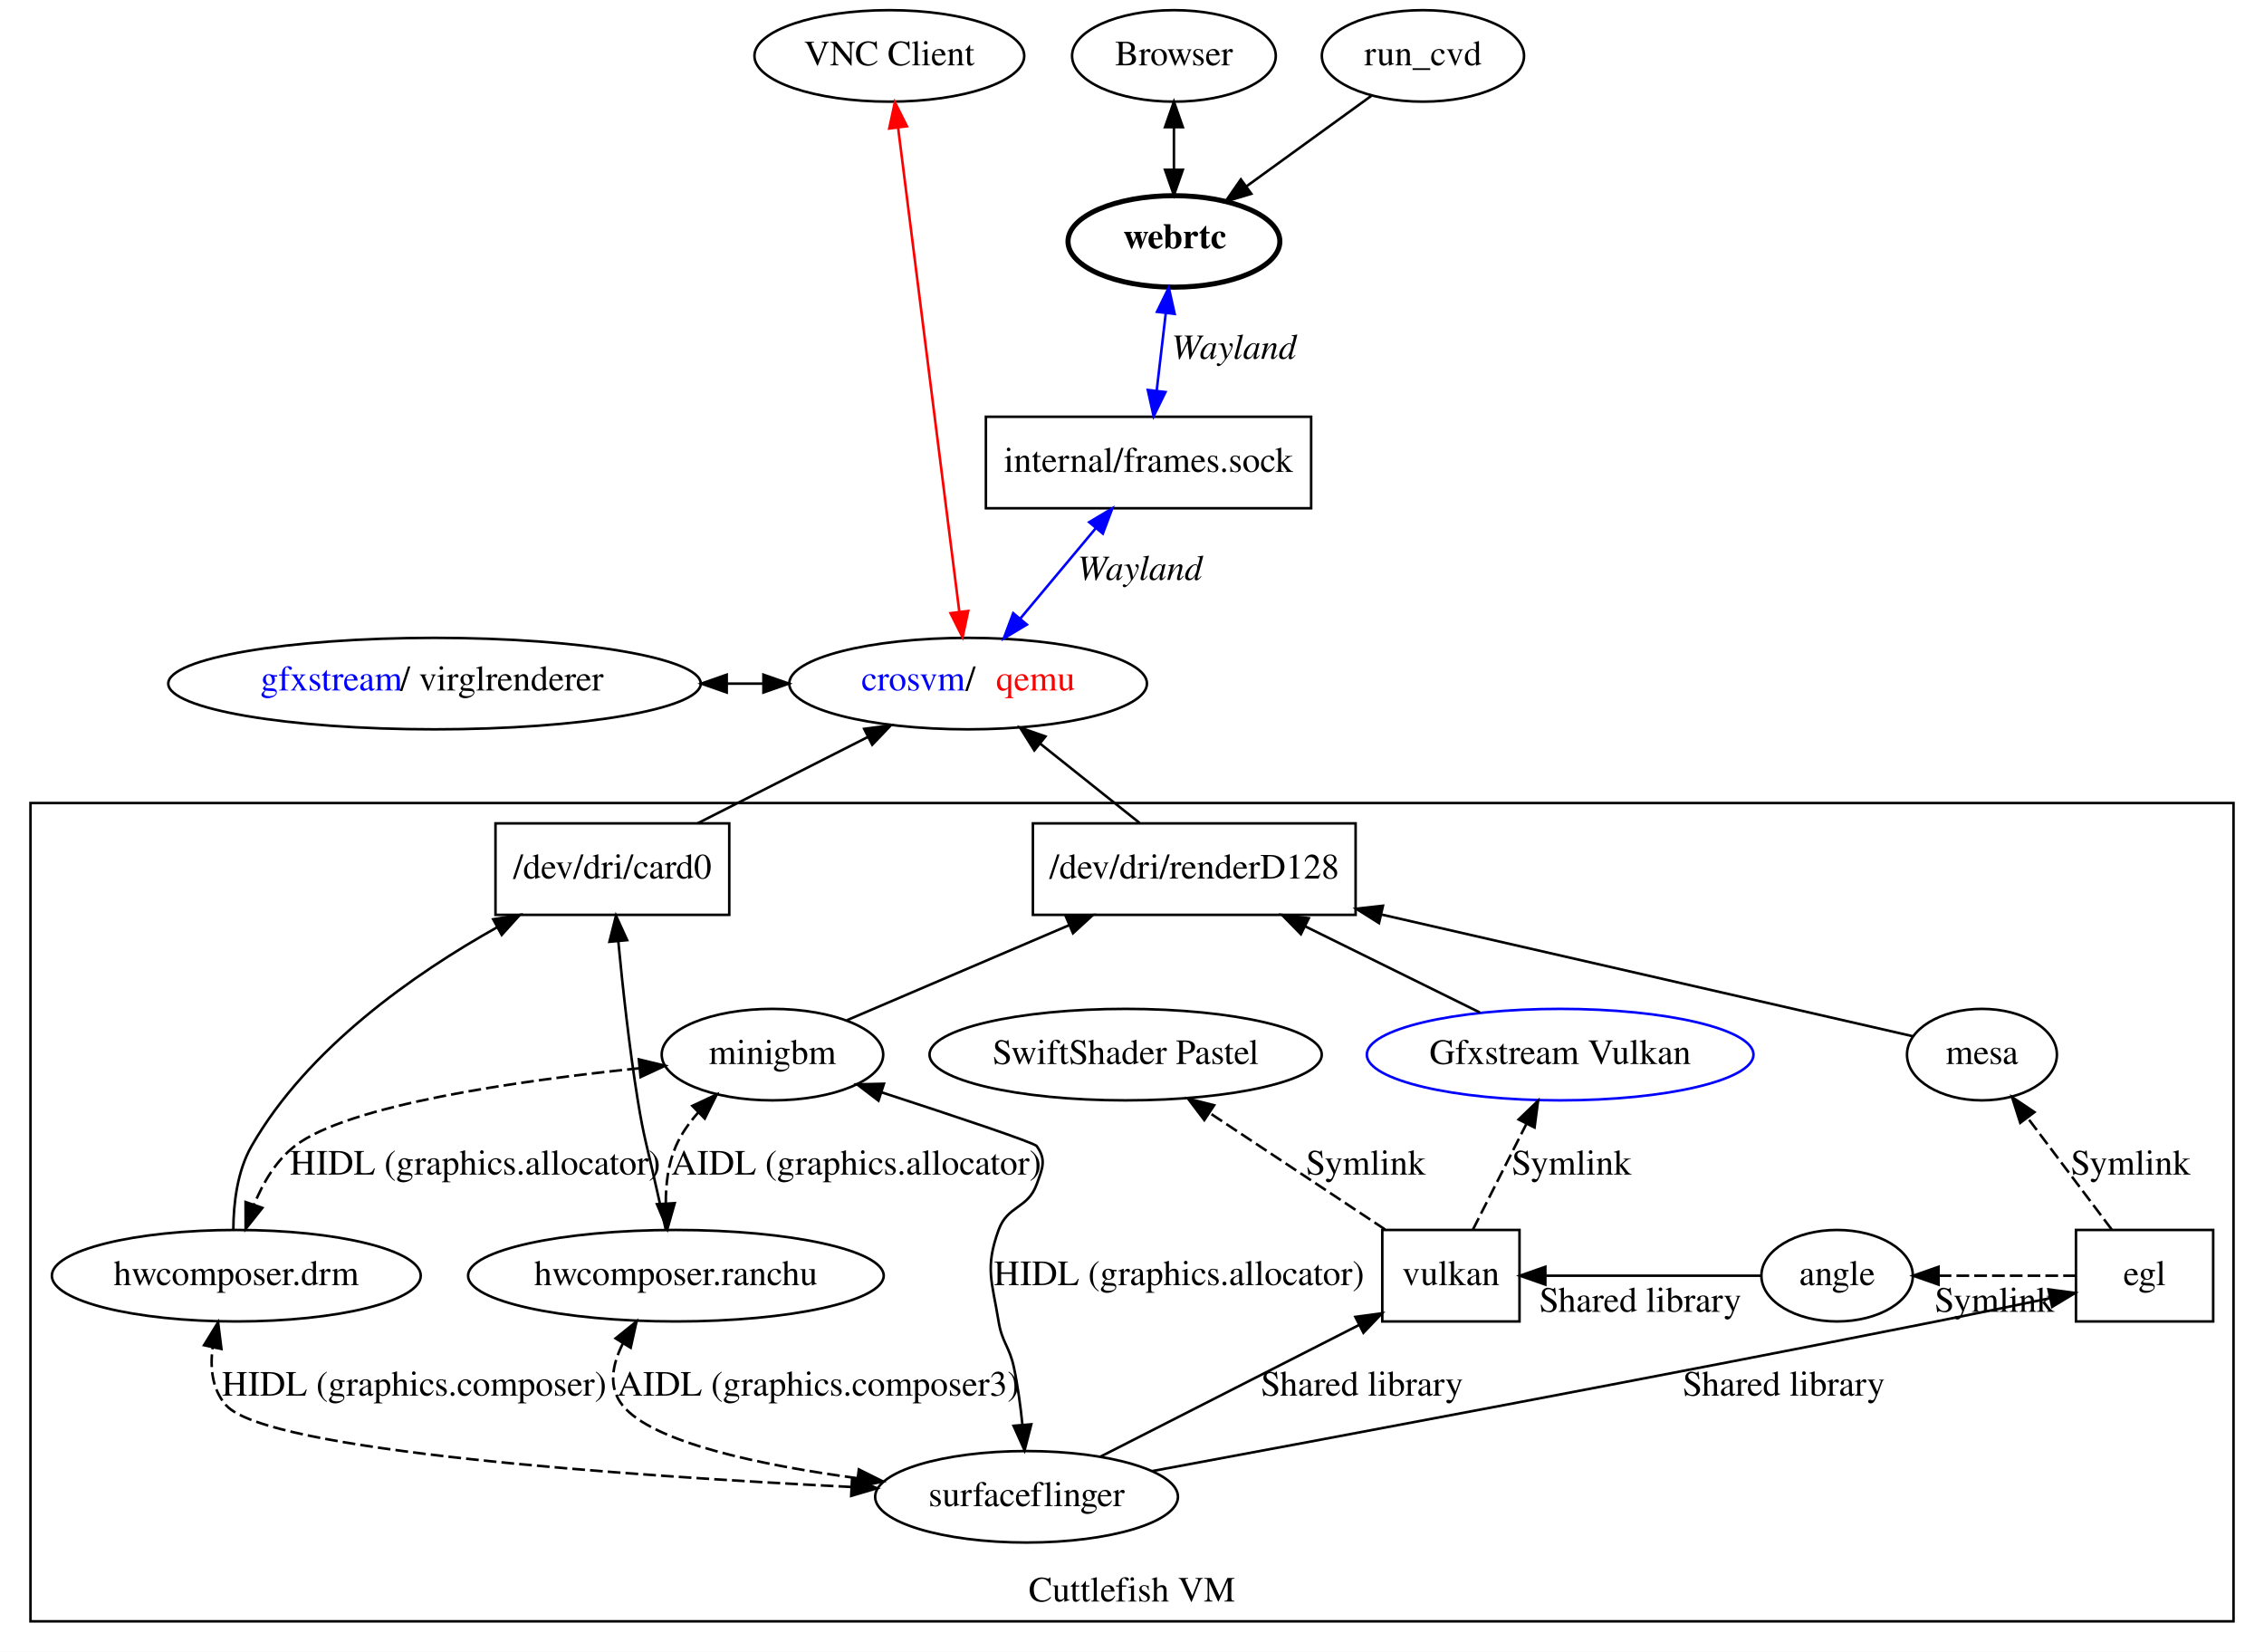
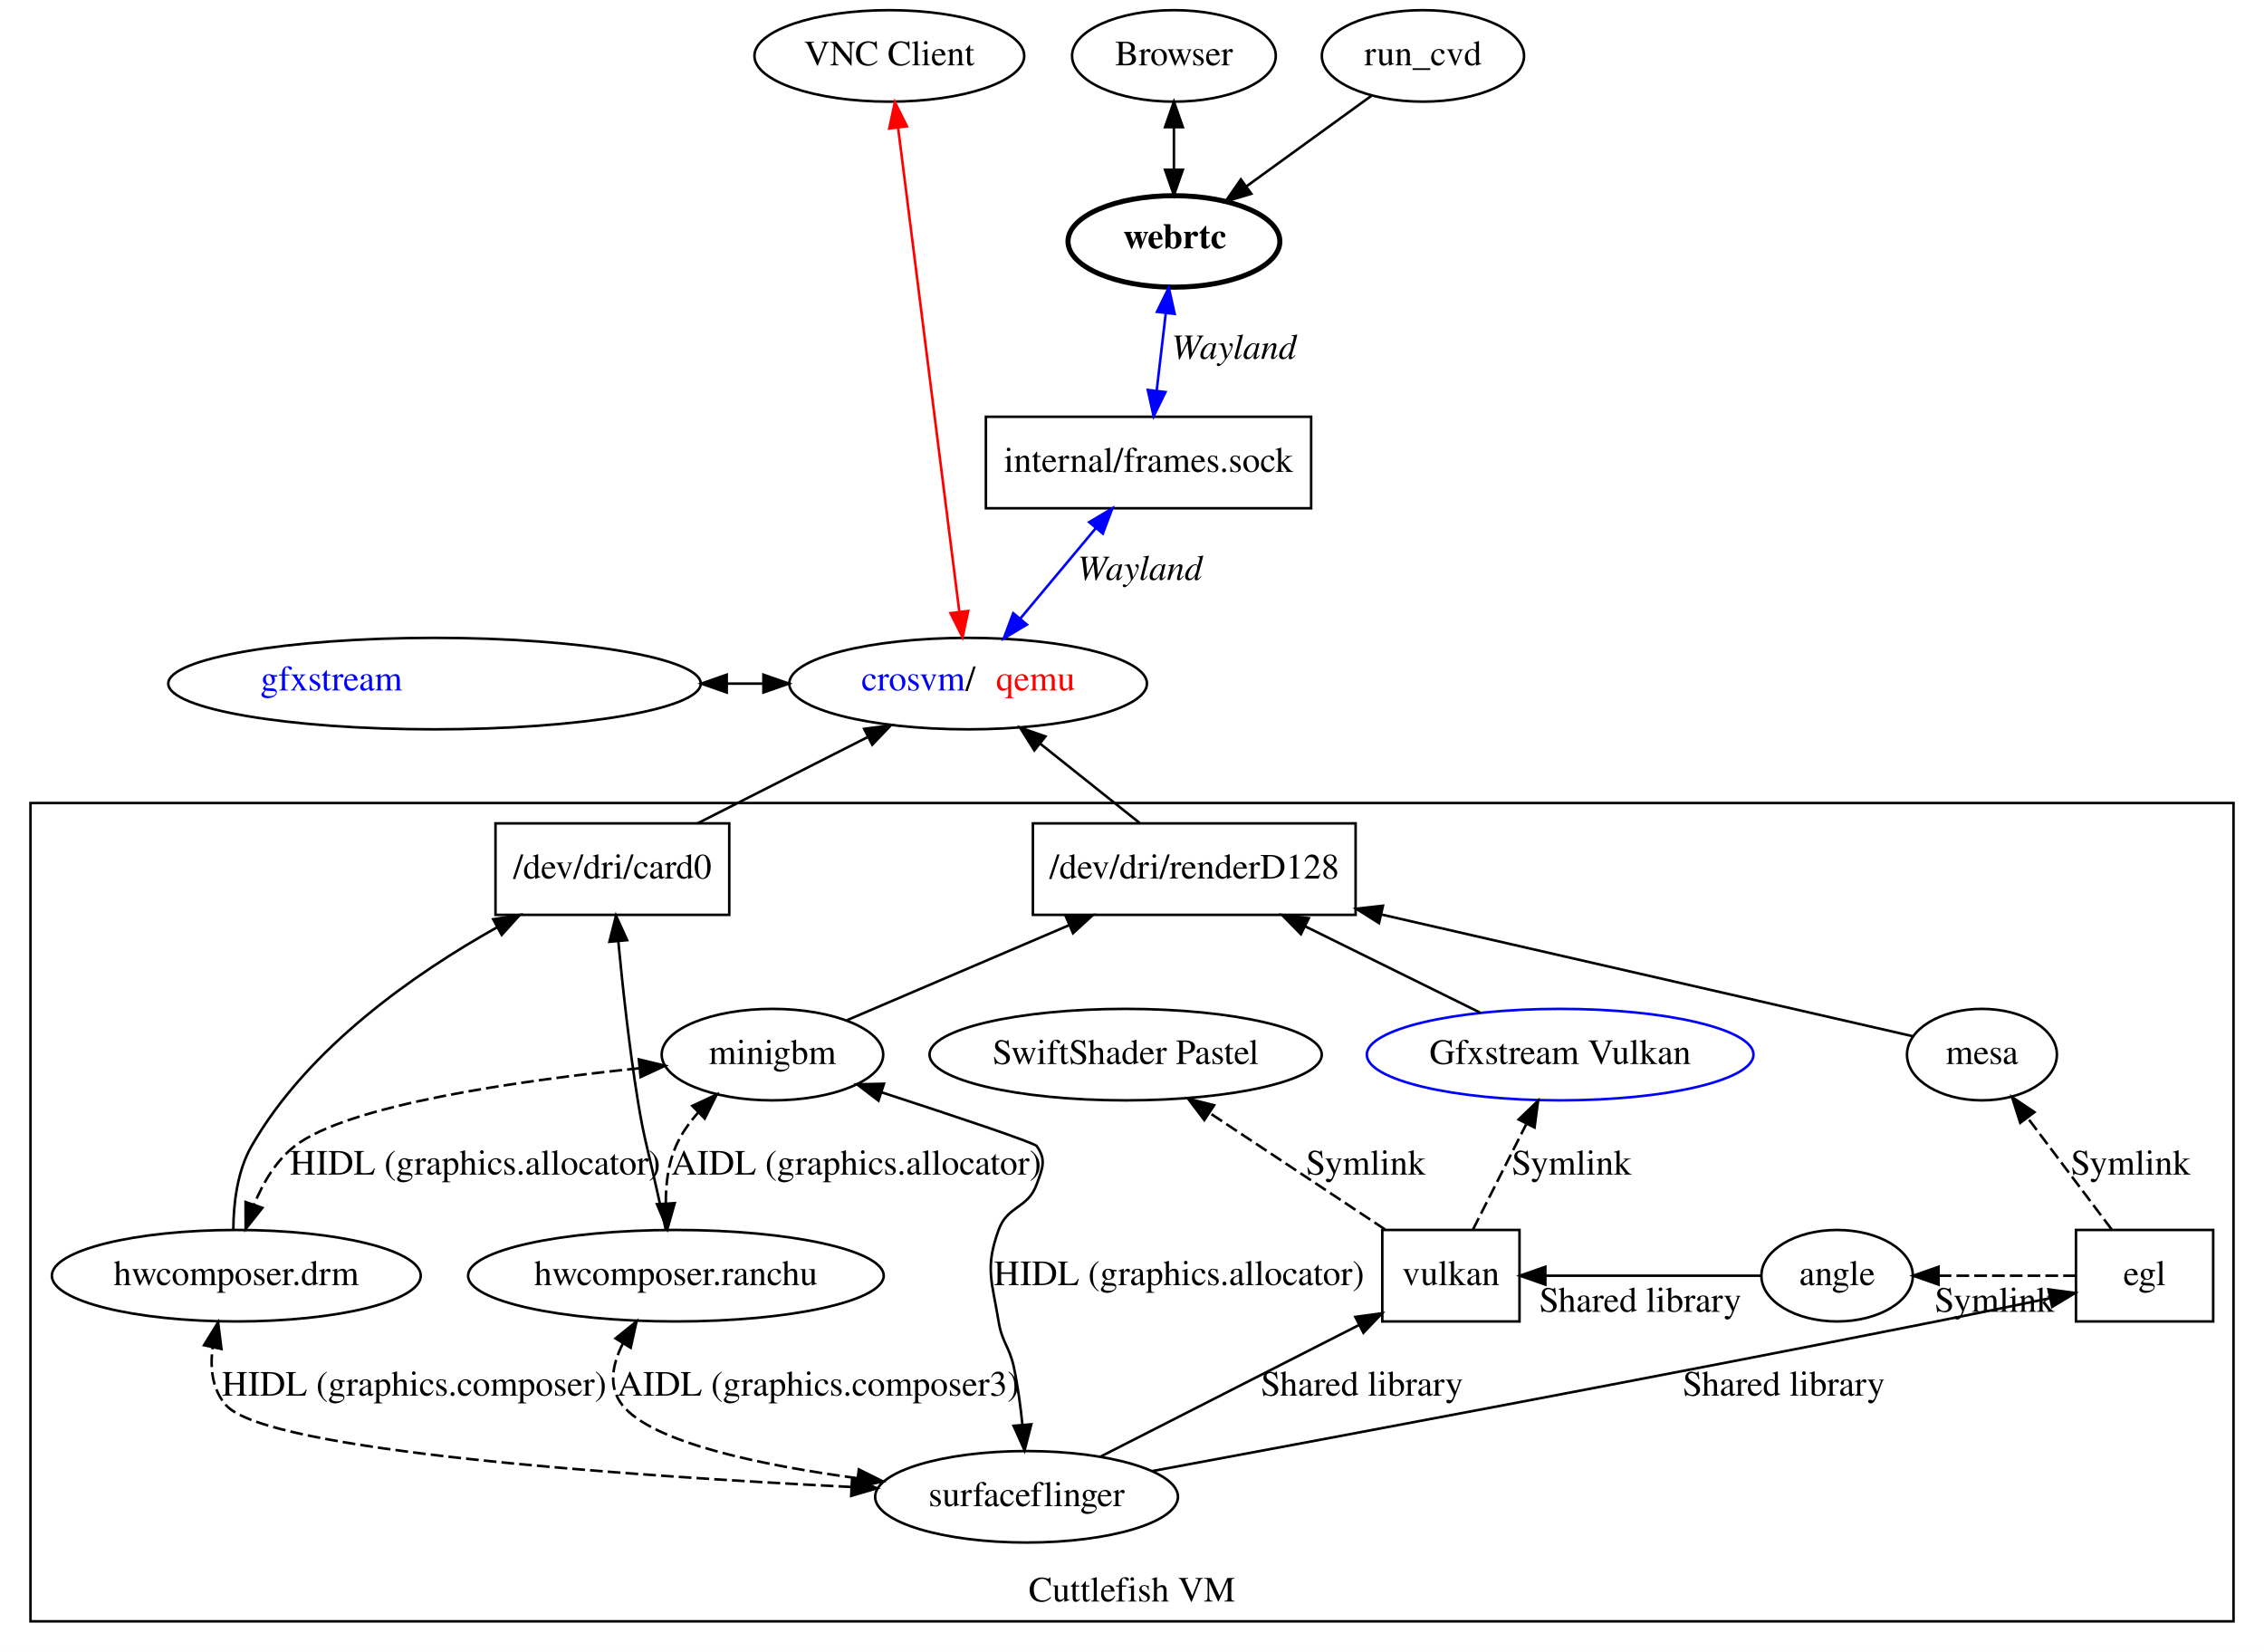
<svg xmlns="http://www.w3.org/2000/svg" width="891pt" height="650pt" viewBox="0.00 0.00 891.00 650.00">
  <g id="graph0" class="graph" transform="scale(1 1) rotate(0) translate(4 646)">
    <polygon fill="white" stroke="transparent" points="-4,4 -4,-646 887,-646 887,4 -4,4" />
    <g id="clust2" class="cluster">
      <polygon fill="none" stroke="black" points="8,-8 8,-330 875,-330 875,-8 8,-8" />
      <text text-anchor="middle" x="441.5" y="-15.8" font-family="Times,serif" font-size="14.00">Cuttlefish VM</text>
    </g>
    <g id="node1" class="node">
      <ellipse fill="none" stroke="black" cx="458" cy="-624" rx="40.09" ry="18" />
      <text text-anchor="middle" x="458" y="-620.3" font-family="Times,serif" font-size="14.00">Browser</text>
    </g>
    <g id="node2" class="node">
      <ellipse fill="none" stroke="black" cx="346" cy="-624" rx="53.09" ry="18" />
      <text text-anchor="middle" x="346" y="-620.3" font-family="Times,serif" font-size="14.00">VNC Client</text>
    </g>
    <g id="node3" class="node">
      <ellipse fill="none" stroke="black" cx="167" cy="-377" rx="104.78" ry="18" />
      <text text-anchor="start" x="94.5" y="-374.3" font-family="Times,serif" font-size="14.00"> </text>
      <text text-anchor="start" x="98.5" y="-374.3" font-family="Times,serif" font-size="14.00" fill="blue">gfxstream</text>
-       <text text-anchor="start" x="153.5" y="-374.3" font-family="Times,serif" font-size="14.00"> / virglrenderer </text>
    </g>
    <g id="node7" class="node">
      <ellipse fill="none" stroke="black" cx="377" cy="-377" rx="70.39" ry="18" />
      <text text-anchor="start" x="331" y="-374.3" font-family="Times,serif" font-size="14.00"> </text>
      <text text-anchor="start" x="335" y="-374.3" font-family="Times,serif" font-size="14.00" fill="blue">crosvm</text>
      <text text-anchor="start" x="376" y="-374.3" font-family="Times,serif" font-size="14.00"> / </text>
      <text text-anchor="start" x="388" y="-374.3" font-family="Times,serif" font-size="14.00" fill="red">qemu</text>
      <text text-anchor="start" x="419" y="-374.3" font-family="Times,serif" font-size="14.00"> </text>
    </g>
    <g id="edge6" class="edge">
      <path fill="none" stroke="black" d="M282.23,-377C286.9,-377 291.56,-377 296.23,-377" />
      <polygon fill="black" stroke="black" points="282,-373.5 272,-377 282,-380.5 282,-373.5" />
      <polygon fill="black" stroke="black" points="296.45,-380.5 306.45,-377 296.45,-373.5 296.45,-380.5" />
    </g>
    <g id="node4" class="node">
      <ellipse fill="none" stroke="black" cx="556" cy="-624" rx="39.79" ry="18" />
      <text text-anchor="middle" x="556" y="-620.3" font-family="Times,serif" font-size="14.00">run_cvd</text>
    </g>
    <g id="node5" class="node">
      <polygon fill="none" stroke="black" points="512,-482 384,-482 384,-446 512,-446 512,-482" />
      <text text-anchor="middle" x="448" y="-460.3" font-family="Times,serif" font-size="14.00">internal/frames.sock</text>
    </g>
    <g id="node6" class="node">
      <ellipse fill="none" stroke="black" stroke-width="2" cx="458" cy="-551" rx="41.69" ry="18" />
      <text text-anchor="start" x="434" y="-548.3" font-family="Times,serif" font-size="14.00"> </text>
      <text text-anchor="start" x="438" y="-548.3" font-family="Times,serif" font-weight="bold" font-size="14.00">webrtc</text>
      <text text-anchor="start" x="478" y="-548.3" font-family="Times,serif" font-size="14.00"> </text>
    </g>
    <g id="edge4" class="edge">
      <path fill="none" stroke="blue" d="M451.21,-492.27C452.36,-502.04 453.65,-513.06 454.8,-522.83" />
      <polygon fill="blue" stroke="blue" points="454.67,-491.72 450.02,-482.2 447.72,-492.54 454.67,-491.72" />
      <polygon fill="blue" stroke="blue" points="451.33,-523.3 455.98,-532.82 458.29,-522.48 451.33,-523.3" />
      <text text-anchor="start" x="453" y="-504.8" font-family="Times,serif" font-size="14.00"> </text>
      <text text-anchor="start" x="457" y="-504.8" font-family="Times,serif" font-style="italic" font-size="14.00">Wayland</text>
      <text text-anchor="start" x="505" y="-504.8" font-family="Times,serif" font-size="14.00"> </text>
    </g>
    <g id="edge1" class="edge">
      <path fill="none" stroke="black" d="M458,-579.25C458,-584.72 458,-590.48 458,-595.95" />
      <polygon fill="black" stroke="black" points="461.5,-579.19 458,-569.19 454.5,-579.19 461.5,-579.19" />
      <polygon fill="black" stroke="black" points="454.5,-595.97 458,-605.97 461.5,-595.97 454.5,-595.97" />
    </g>
    <g id="edge3" class="edge">
      <path fill="none" stroke="black" d="M486.65,-572.75C502.39,-584.16 521.54,-598.03 535.72,-608.31" />
      <polygon fill="black" stroke="black" points="488.46,-569.74 478.31,-566.71 484.35,-575.41 488.46,-569.74" />
    </g>
    <g id="edge2" class="edge">
      <path fill="none" stroke="red" d="M373.52,-405.47C367.55,-452.67 355.41,-548.65 349.45,-595.73" />
      <polygon fill="red" stroke="red" points="377.04,-405.59 374.82,-395.23 370.09,-404.71 377.04,-405.59" />
      <polygon fill="red" stroke="red" points="345.96,-595.43 348.18,-605.79 352.91,-596.31 345.96,-595.43" />
    </g>
    <g id="edge5" class="edge">
      <path fill="none" stroke="blue" d="M397.51,-402.56C406.86,-413.75 417.91,-426.97 427.28,-438.19" />
      <polygon fill="blue" stroke="blue" points="400.12,-400.22 391.03,-394.79 394.75,-404.71 400.12,-400.22" />
      <polygon fill="blue" stroke="blue" points="424.66,-440.52 433.76,-445.95 430.03,-436.03 424.66,-440.52" />
      <text text-anchor="start" x="416" y="-417.8" font-family="Times,serif" font-size="14.00"> </text>
      <text text-anchor="start" x="420" y="-417.8" font-family="Times,serif" font-style="italic" font-size="14.00">Wayland</text>
      <text text-anchor="start" x="468" y="-417.8" font-family="Times,serif" font-size="14.00"> </text>
    </g>
    <g id="node8" class="node">
      <polygon fill="none" stroke="black" points="283,-322 191,-322 191,-286 283,-286 283,-322" />
      <text text-anchor="middle" x="237" y="-300.3" font-family="Times,serif" font-size="14.00">/dev/dri/card0</text>
    </g>
    <g id="edge8" class="edge">
      <path fill="none" stroke="black" d="M270.53,-322.01C290.69,-332.23 316.44,-345.29 337.56,-356" />
      <polygon fill="black" stroke="black" points="336.1,-359.18 346.6,-360.59 339.27,-352.94 336.1,-359.18" />
    </g>
    <g id="node9" class="node">
      <polygon fill="none" stroke="black" points="529.5,-322 402.5,-322 402.5,-286 529.5,-286 529.5,-322" />
      <text text-anchor="middle" x="466" y="-300.3" font-family="Times,serif" font-size="14.00">/dev/dri/renderD128</text>
    </g>
    <g id="edge7" class="edge">
      <path fill="none" stroke="black" d="M444.46,-322.19C432.72,-331.55 418.06,-343.24 405.4,-353.34" />
      <polygon fill="black" stroke="black" points="403.06,-350.73 397.43,-359.7 407.43,-356.2 403.06,-350.73" />
    </g>
    <g id="node10" class="node">
      <ellipse fill="none" stroke="black" cx="719" cy="-144" rx="29.8" ry="18" />
      <text text-anchor="middle" x="719" y="-140.3" font-family="Times,serif" font-size="14.00">angle</text>
    </g>
    <g id="node11" class="node">
      <polygon fill="none" stroke="black" points="867,-162 813,-162 813,-126 867,-126 867,-162" />
      <text text-anchor="middle" x="840" y="-140.3" font-family="Times,serif" font-size="14.00">egl</text>
    </g>
    <g id="edge16" class="edge">
      <path fill="none" stroke="black" stroke-dasharray="5,2" d="M758.97,-144C776.67,-144 797.03,-144 812.91,-144" />
      <polygon fill="black" stroke="black" points="758.91,-140.5 748.91,-144 758.91,-147.5 758.91,-140.5" />
      <text text-anchor="middle" x="780.95" y="-129.8" font-family="Times,serif" font-size="14.00">Symlink</text>
    </g>
    <g id="node16" class="node">
      <ellipse fill="none" stroke="black" cx="776" cy="-231" rx="29.5" ry="18" />
      <text text-anchor="middle" x="776" y="-227.3" font-family="Times,serif" font-size="14.00">mesa</text>
    </g>
    <g id="edge17" class="edge">
      <path fill="none" stroke="black" stroke-dasharray="5,2" d="M827.05,-162.2C817.55,-174.82 804.53,-192.1 794.02,-206.07" />
      <polygon fill="black" stroke="black" points="791.07,-204.16 787.85,-214.26 796.66,-208.37 791.07,-204.16" />
      <text text-anchor="middle" x="834.5" y="-183.8" font-family="Times,serif" font-size="14.00">Symlink</text>
    </g>
    <g id="node12" class="node">
      <ellipse fill="none" stroke="black" cx="89" cy="-144" rx="72.59" ry="18" />
      <text text-anchor="middle" x="89" y="-140.3" font-family="Times,serif" font-size="14.00">hwcomposer.drm</text>
    </g>
    <g id="edge12" class="edge">
      <path fill="none" stroke="black" d="M87.83,-162.25C87.89,-172.4 89.35,-185.14 95,-195 117.09,-233.57 159.03,-262.84 191.63,-281.11" />
      <polygon fill="black" stroke="black" points="190.1,-284.26 200.56,-285.97 193.45,-278.11 190.1,-284.26" />
    </g>
    <g id="node13" class="node">
      <ellipse fill="none" stroke="black" cx="262" cy="-144" rx="81.79" ry="18" />
      <text text-anchor="middle" x="262" y="-140.3" font-family="Times,serif" font-size="14.00">hwcomposer.ranchu</text>
    </g>
    <g id="edge13" class="edge">
      <path fill="none" stroke="black" d="M258.04,-162.08C256.73,-167.77 255.29,-174.16 254,-180 250.77,-194.64 249.39,-198.2 247,-213 243.63,-233.92 241.03,-257.76 239.33,-275.65" />
      <polygon fill="black" stroke="black" points="235.84,-275.4 238.42,-285.68 242.81,-276.04 235.84,-275.4" />
    </g>
    <g id="node15" class="node">
      <ellipse fill="none" stroke="black" cx="300" cy="-231" rx="43.59" ry="18" />
      <text text-anchor="middle" x="300" y="-227.3" font-family="Times,serif" font-size="14.00">minigbm</text>
    </g>
    <g id="edge15" class="edge">
      <path fill="none" stroke="black" stroke-dasharray="5,2" d="M258.03,-172.56C258,-180.09 258.97,-188.08 262,-195 264.11,-199.81 267.24,-204.24 270.81,-208.23" />
      <polygon fill="black" stroke="black" points="261.54,-172.56 258.65,-162.37 254.55,-172.14 261.54,-172.56" />
      <polygon fill="black" stroke="black" points="268.47,-210.84 278.08,-215.32 273.36,-205.83 268.47,-210.84" />
      <text text-anchor="middle" x="333" y="-183.8" font-family="Times,serif" font-size="14.00">AIDL (graphics.allocator)</text>
    </g>
    <g id="node14" class="node">
      <polygon fill="none" stroke="black" points="594,-162 540,-162 540,-126 594,-126 594,-162" />
      <text text-anchor="middle" x="567" y="-140.3" font-family="Times,serif" font-size="14.00">vulkan</text>
    </g>
    <g id="edge18" class="edge">
      <path fill="none" stroke="black" d="M604.42,-144C630.44,-144 664.68,-144 688.94,-144" />
      <polygon fill="black" stroke="black" points="604.17,-140.5 594.17,-144 604.17,-147.5 604.17,-140.5" />
      <text text-anchor="middle" x="641.55" y="-129.8" font-family="Times,serif" font-size="14.00">Shared library</text>
    </g>
    <g id="node17" class="node">
      <ellipse fill="none" stroke="black" cx="439" cy="-231" rx="77.19" ry="18" />
      <text text-anchor="middle" x="439" y="-227.3" font-family="Times,serif" font-size="14.00">SwiftShader Pastel</text>
    </g>
    <g id="edge19" class="edge">
      <path fill="none" stroke="black" stroke-dasharray="5,2" d="M541.1,-162.2C521.19,-175.42 493.56,-193.77 472.06,-208.04" />
      <polygon fill="black" stroke="black" points="469.96,-205.24 463.56,-213.69 473.83,-211.07 469.96,-205.24" />
      <text text-anchor="middle" x="533.5" y="-183.8" font-family="Times,serif" font-size="14.00">Symlink</text>
    </g>
    <g id="node19" class="node">
      <ellipse fill="none" stroke="blue" cx="610" cy="-231" rx="76.09" ry="18" />
      <text text-anchor="middle" x="610" y="-227.3" font-family="Times,serif" font-size="14.00">Gfxstream Vulkan</text>
    </g>
    <g id="edge20" class="edge">
      <path fill="none" stroke="black" stroke-dasharray="5,2" d="M575.7,-162.2C581.7,-174.07 589.8,-190.07 596.62,-203.55" />
      <polygon fill="black" stroke="black" points="593.67,-205.48 601.31,-212.82 599.92,-202.32 593.67,-205.48" />
      <text text-anchor="middle" x="614.5" y="-183.8" font-family="Times,serif" font-size="14.00">Symlink</text>
    </g>
    <g id="edge9" class="edge">
      <path fill="none" stroke="black" d="M329.3,-244.53C353.46,-254.87 388.28,-269.76 416.72,-281.92" />
      <polygon fill="black" stroke="black" points="415.53,-285.22 426.1,-285.93 418.28,-278.78 415.53,-285.22" />
    </g>
    <g id="edge14" class="edge">
      <path fill="none" stroke="black" stroke-dasharray="5,2" d="M247.76,-225.65C199.66,-220.7 132.72,-211.14 112,-195 104.63,-189.26 99.54,-180.61 96.05,-172.12" />
      <polygon fill="black" stroke="black" points="247.42,-229.13 257.72,-226.64 248.11,-222.17 247.42,-229.13" />
      <polygon fill="black" stroke="black" points="99.26,-170.69 92.67,-162.39 92.65,-172.99 99.26,-170.69" />
      <text text-anchor="middle" x="183" y="-183.8" font-family="Times,serif" font-size="14.00">HIDL (graphics.allocator)</text>
    </g>
    <g id="edge10" class="edge">
      <path fill="none" stroke="black" d="M749.03,-238.18C702.86,-248.75 607.16,-270.67 539.87,-286.08" />
      <polygon fill="black" stroke="black" points="538.71,-282.76 529.74,-288.4 540.27,-289.58 538.71,-282.76" />
    </g>
    <g id="node18" class="node">
      <ellipse fill="none" stroke="black" cx="400" cy="-57" rx="59.59" ry="18" />
      <text text-anchor="middle" x="400" y="-53.3" font-family="Times,serif" font-size="14.00">surfaceflinger</text>
    </g>
    <g id="edge21" class="edge">
      <path fill="none" stroke="black" d="M449.56,-67.14C518.71,-79.96 648.01,-104.15 758,-126 772.69,-128.92 788.83,-132.24 802.88,-135.17" />
      <polygon fill="black" stroke="black" points="802.19,-138.6 812.69,-137.22 803.62,-131.75 802.19,-138.6" />
      <text text-anchor="middle" x="698" y="-96.8" font-family="Times,serif" font-size="14.00">Shared library</text>
    </g>
    <g id="edge23" class="edge">
      <path fill="none" stroke="black" stroke-dasharray="5,2" d="M331,-60.87C243.25,-65.23 101.11,-75.01 85,-93 79.53,-99.11 78.63,-107.5 79.67,-115.66" />
      <polygon fill="black" stroke="black" points="331.33,-64.35 341.15,-60.37 330.99,-57.36 331.33,-64.35" />
      <polygon fill="black" stroke="black" points="76.3,-116.65 81.84,-125.68 83.15,-115.17 76.3,-116.65" />
      <text text-anchor="middle" x="159" y="-96.8" font-family="Times,serif" font-size="14.00">HIDL (graphics.composer)</text>
    </g>
    <g id="edge22" class="edge">
      <path fill="none" stroke="black" stroke-dasharray="5,2" d="M333.4,-64.32C295.3,-69.46 252.79,-78.34 241,-93 235.28,-100.11 236.91,-109.01 241.13,-117.32" />
      <polygon fill="black" stroke="black" points="334.01,-67.77 343.49,-63.03 333.12,-60.82 334.01,-67.77" />
      <polygon fill="black" stroke="black" points="238.27,-119.34 246.51,-125.99 244.21,-115.65 238.27,-119.34" />
      <text text-anchor="middle" x="318" y="-96.8" font-family="Times,serif" font-size="14.00">AIDL (graphics.composer3)</text>
    </g>
    <g id="edge24" class="edge">
      <path fill="none" stroke="black" d="M429.09,-72.81C457.38,-87.2 500.42,-109.11 530.88,-124.62" />
      <polygon fill="black" stroke="black" points="529.4,-127.79 539.9,-129.21 532.58,-121.55 529.4,-127.79" />
      <text text-anchor="middle" x="532" y="-96.8" font-family="Times,serif" font-size="14.00">Shared library</text>
    </g>
    <g id="edge25" class="edge">
      <path fill="none" stroke="black" d="M398.38,-85.25C397.64,-92.68 396.56,-100.69 395,-108 393.24,-116.25 390.35,-117.68 389,-126 386.44,-141.79 383.55,-146.96 389,-162 392.55,-171.79 400.45,-170.21 404,-180 406.27,-186.27 407.89,-189.59 404,-195 403.01,-196.37 371.22,-206.96 343.05,-216.13" />
      <polygon fill="black" stroke="black" points="401.87,-85.53 399.22,-75.27 394.89,-84.94 401.87,-85.53" />
      <polygon fill="black" stroke="black" points="341.72,-212.89 333.29,-219.3 343.88,-219.54 341.72,-212.89" />
      <text text-anchor="middle" x="460" y="-140.3" font-family="Times,serif" font-size="14.00">HIDL (graphics.allocator)</text>
    </g>
    <g id="edge11" class="edge">
      <path fill="none" stroke="black" d="M578.4,-247.58C558.26,-257.51 531.89,-270.51 509.75,-281.43" />
      <polygon fill="black" stroke="black" points="507.97,-278.4 500.55,-285.96 511.07,-284.68 507.97,-278.4" />
    </g>
  </g>
</svg>
